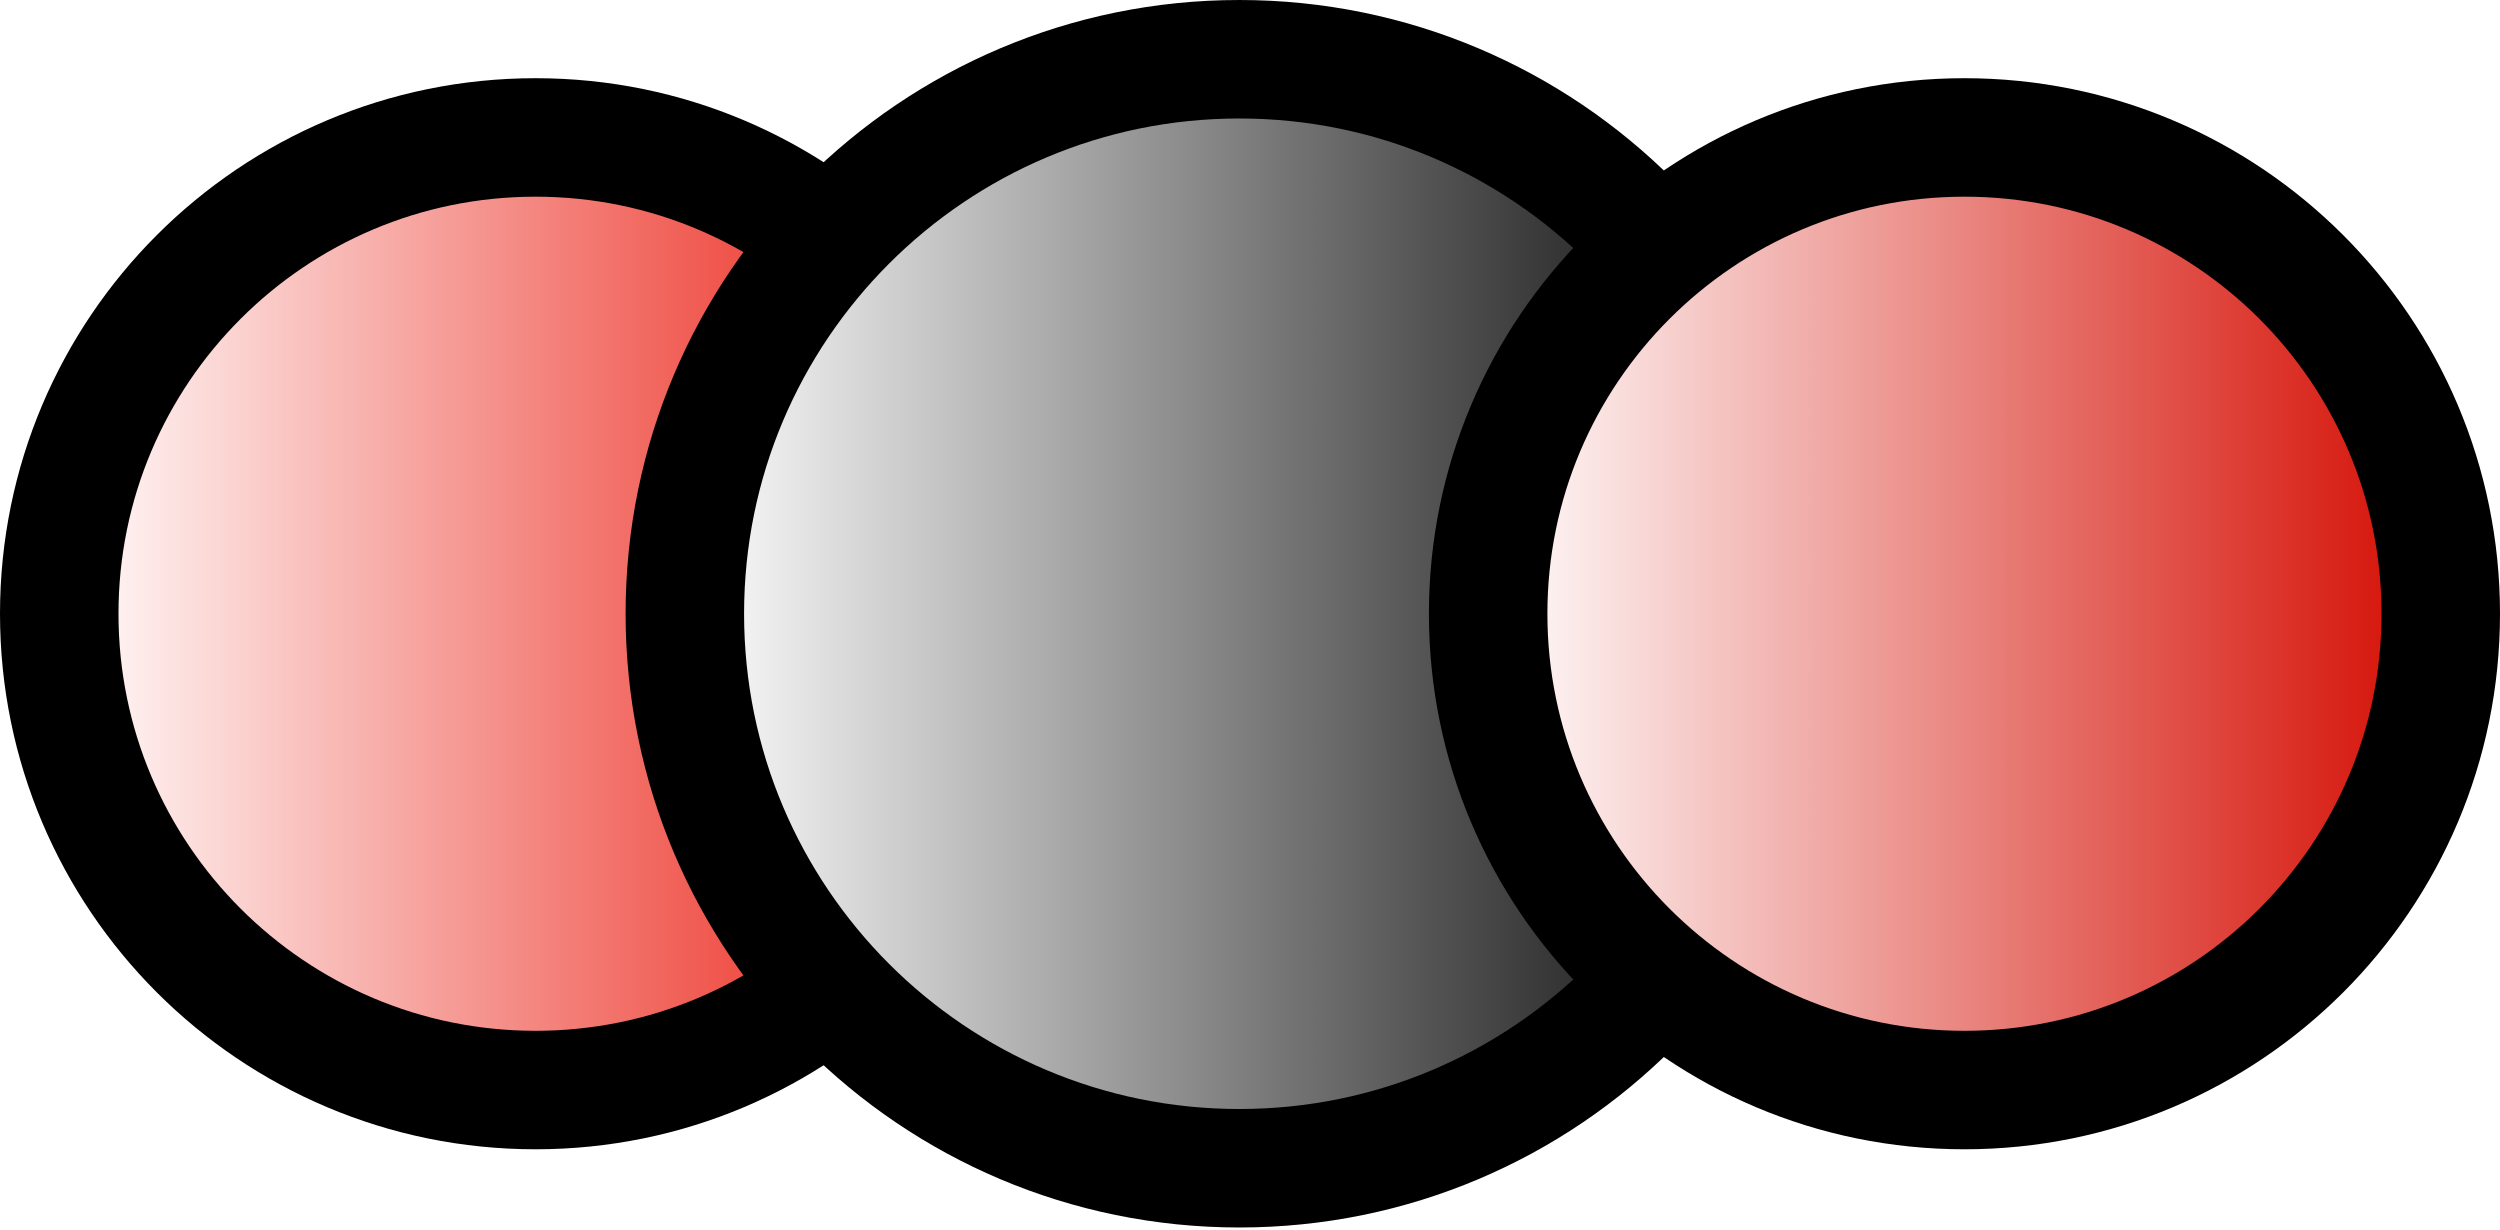
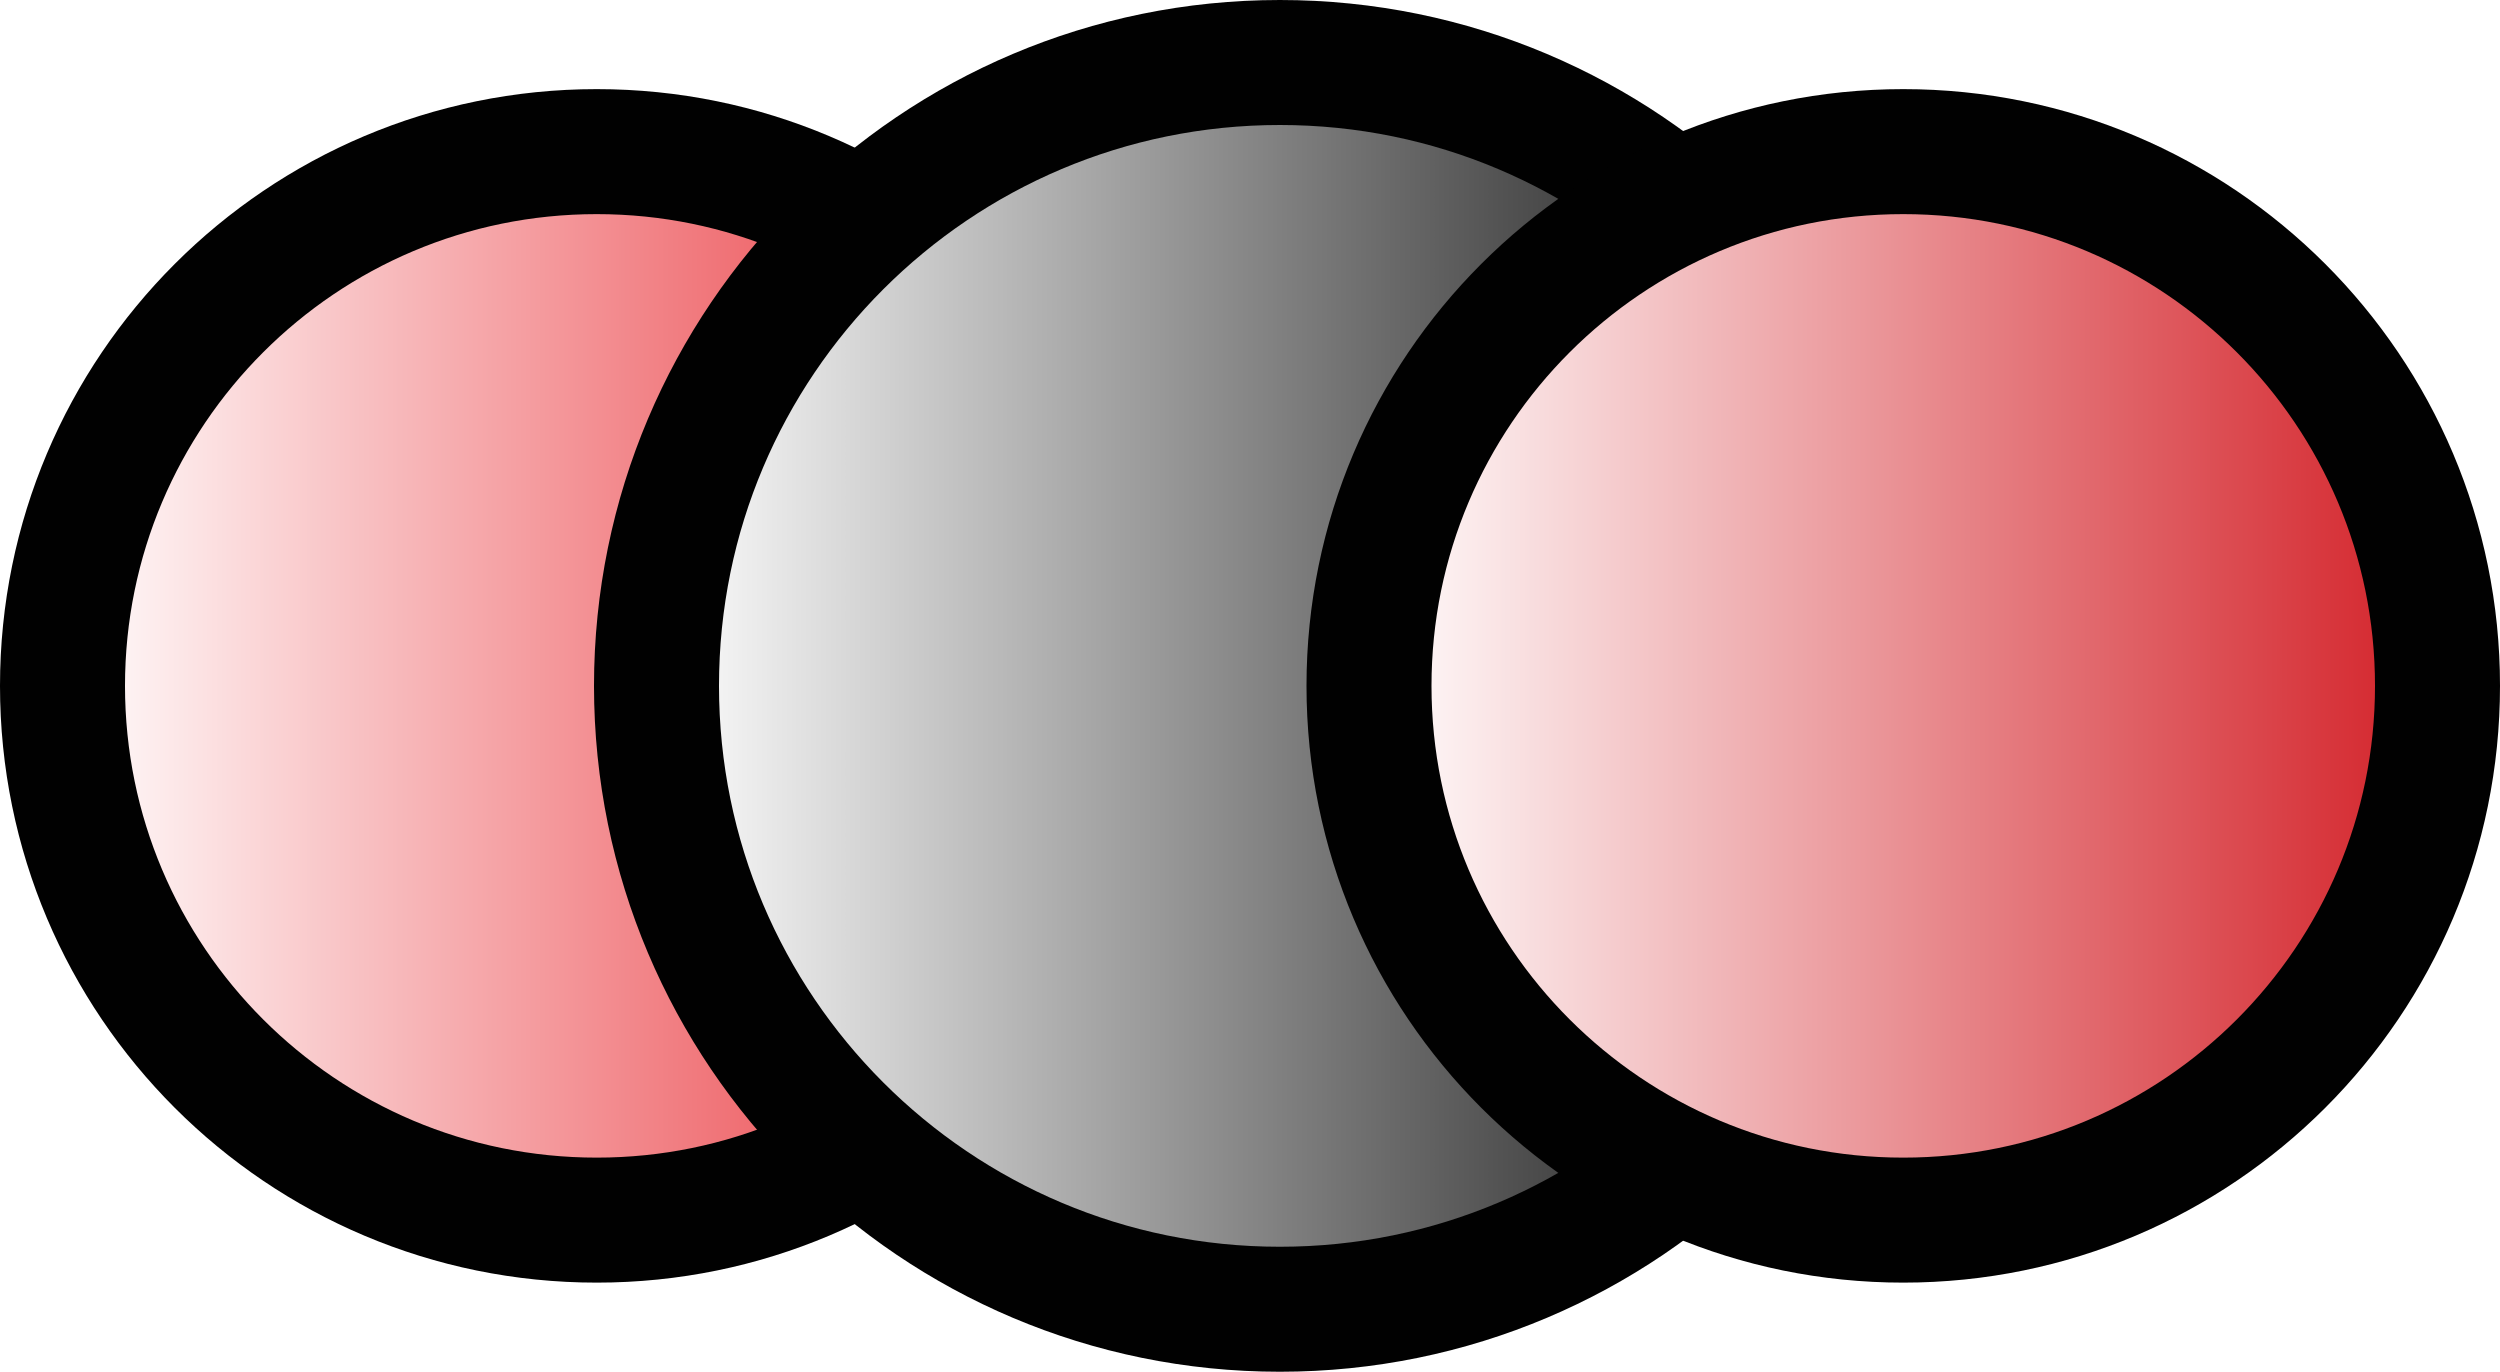
- <svg xmlns="http://www.w3.org/2000/svg" id="Layer_2" viewBox="0 0 10.55 5.19" width="10.55" height="5.19">
+ <svg xmlns="http://www.w3.org/2000/svg" id="b" data-name="Layer 2" width="200" height="109.74" viewBox="0 0 200 109.74">
  <defs>
    <style>
-       .cls-1 {
-         fill: url(#linear-gradient-3);
+       .g {
+         fill: url(#f);
      }

-       .cls-1, .cls-2, .cls-3 {
-         stroke: #000;
+       .g, .h, .i {
+         stroke: #010101;
        stroke-miterlimit: 10;
-         stroke-width: .5px;
+         stroke-width: 10px;
      }

-       .cls-2 {
-         fill: url(#linear-gradient);
+       .h {
+         fill: url(#d);
      }

-       .cls-3 {
-         fill: url(#linear-gradient-2);
+       .i {
+         fill: url(#e);
      }
    </style>
-     <linearGradient id="linear-gradient" x1=".25" y1="2.59" x2="4.27" y2="2.59" gradientUnits="userSpaceOnUse">
+     <linearGradient id="d" x1="5" y1="54.87" x2="90.49" y2="54.87" gradientUnits="userSpaceOnUse">
      <stop offset="0" stop-color="#fff" />
-       <stop offset="1" stop-color="#e90d00" />
+       <stop offset="1" stop-color="#e71e25" />
    </linearGradient>
-     <linearGradient id="linear-gradient-2" x1="2.88" y1="2.59" x2="7.57" y2="2.59" gradientUnits="userSpaceOnUse">
+     <linearGradient id="e" x1="52.52" y1="54.87" x2="152.26" y2="54.87" gradientUnits="userSpaceOnUse">
      <stop offset="0" stop-color="#fff" />
-       <stop offset="1" stop-color="#000" />
+       <stop offset="1" stop-color="#010101" />
    </linearGradient>
-     <linearGradient id="linear-gradient-3" x1="6.28" y1="2.59" x2="10.3" y2="2.59" gradientUnits="userSpaceOnUse">
+     <linearGradient id="f" x1="109.51" y1="54.87" x2="195" y2="54.87" gradientUnits="userSpaceOnUse">
      <stop offset="0" stop-color="#fff" />
-       <stop offset="1" stop-color="#d40b00" />
+       <stop offset="1" stop-color="#d32027" />
    </linearGradient>
  </defs>
-   <g id="Layer_2-2" data-name="Layer_2">
+   <g id="c" data-name="Layer 1">
    <g>
-       <circle class="cls-2" cx="2.26" cy="2.59" r="2.01" />
-       <circle class="cls-3" cx="5.23" cy="2.59" r="2.34" />
-       <circle class="cls-1" cx="8.29" cy="2.59" r="2.01" />
+       <circle class="h" cx="47.74" cy="54.87" r="42.74" />
+       <circle class="i" cx="102.39" cy="54.87" r="49.87" />
+       <circle class="g" cx="152.26" cy="54.87" r="42.74" />
    </g>
  </g>
</svg>
